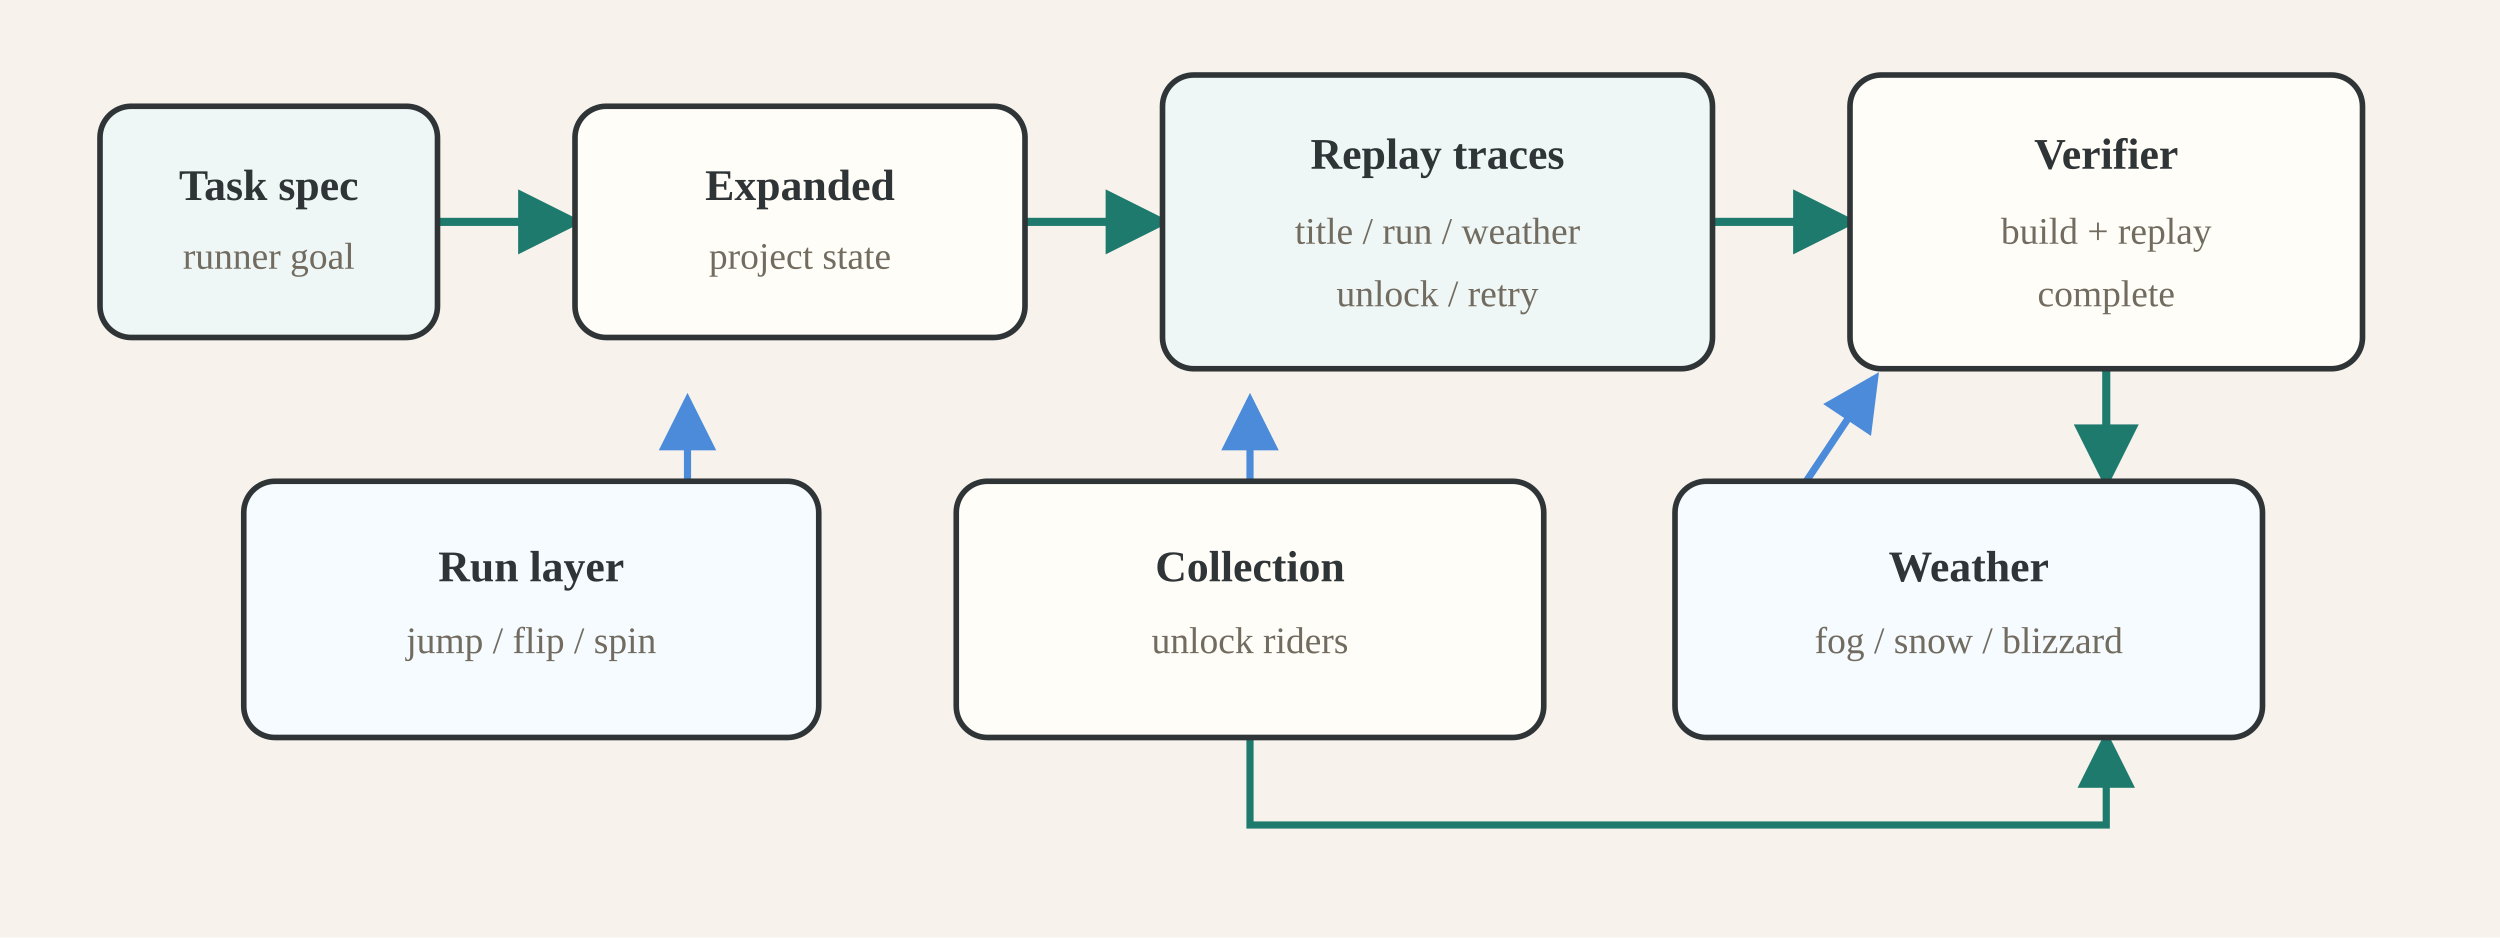
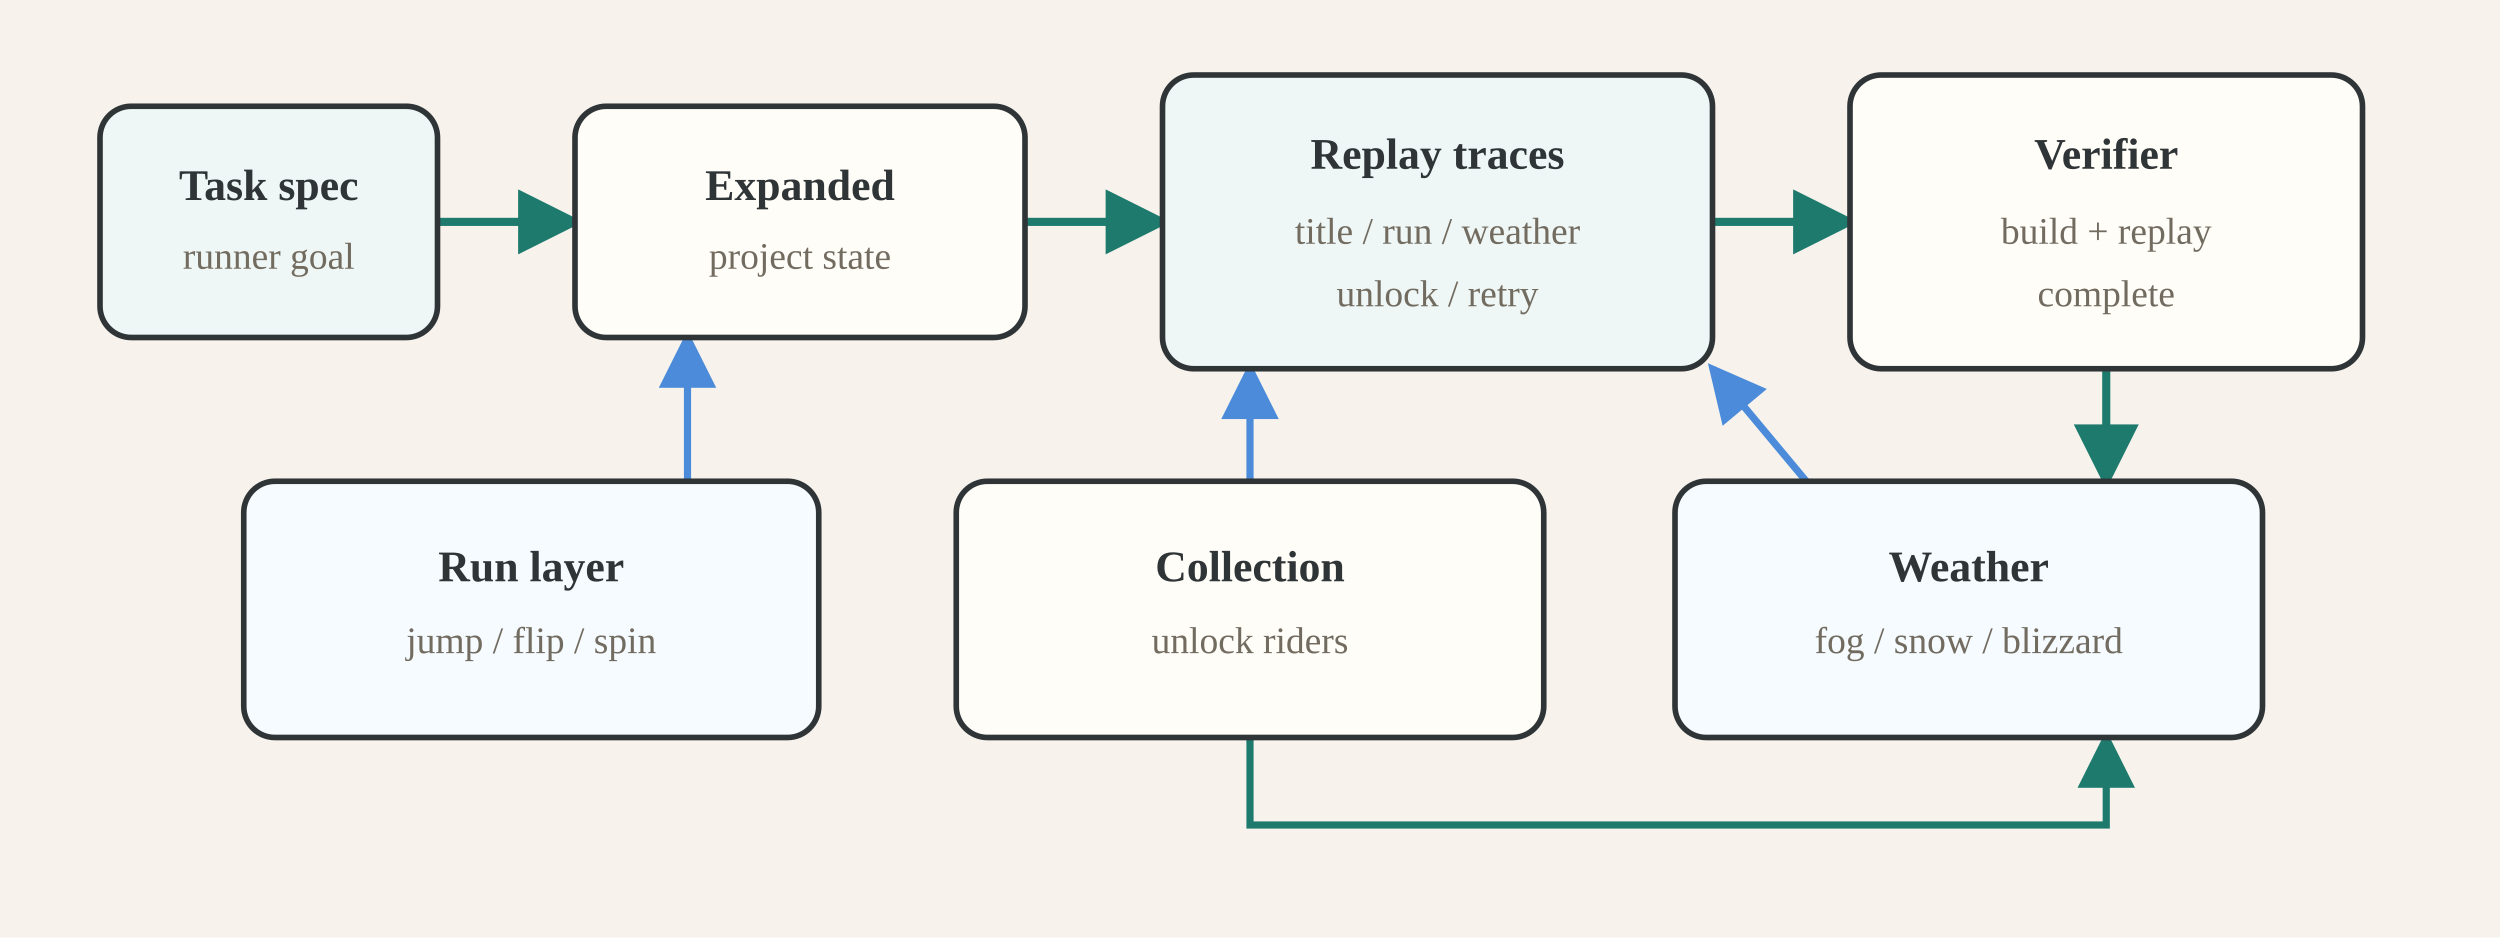
<svg xmlns="http://www.w3.org/2000/svg" width="800" height="300" viewBox="0 0 800 300" role="img" aria-label="Snow runner evolved harness control flow">
  <rect width="800" height="300" fill="#f7f3ec" />
  <defs>
    <marker id="arrow-new" markerWidth="8" markerHeight="8" refX="7" refY="4" orient="auto">
      <path d="M0,0 L8,4 L0,8 Z" fill="#1f7a6e" />
    </marker>
    <marker id="arrow-branch" markerWidth="8" markerHeight="8" refX="7" refY="4" orient="auto">
      <path d="M0,0 L8,4 L0,8 Z" fill="#4b8bda" />
    </marker>
  </defs>
  <path d="M140 71 L184 71" fill="none" stroke="#1f7a6e" stroke-width="2.6" marker-end="url(#arrow-new)" />
  <path d="M328 71 L372 71" fill="none" stroke="#1f7a6e" stroke-width="2.6" marker-end="url(#arrow-new)" />
  <path d="M548 71 L592 71" fill="none" stroke="#1f7a6e" stroke-width="2.6" marker-end="url(#arrow-new)" />
  <path d="M674 116 L674 154" fill="none" stroke="#1f7a6e" stroke-width="2.6" marker-end="url(#arrow-new)" />
-   <path d="M220 154 L220 128" fill="none" stroke="#4b8bda" stroke-width="2.3" marker-end="url(#arrow-branch)" />
-   <path d="M400 154 L400 128" fill="none" stroke="#4b8bda" stroke-width="2.3" marker-end="url(#arrow-branch)" />
-   <path d="M578 154 L600 121" fill="none" stroke="#4b8bda" stroke-width="2.3" marker-end="url(#arrow-branch)" />
+   <path d="M220 154 L220 108" fill="none" stroke="#4b8bda" stroke-width="2.3" marker-end="url(#arrow-branch)" />
+   <path d="M400 154 L400 118" fill="none" stroke="#4b8bda" stroke-width="2.3" marker-end="url(#arrow-branch)" />
+   <path d="M578 154 L548 118" fill="none" stroke="#4b8bda" stroke-width="2.3" marker-end="url(#arrow-branch)" />
  <path d="M400 236 L400 264 L674 264 L674 236" fill="none" stroke="#1f7a6e" stroke-width="2.3" marker-end="url(#arrow-new)" />
  <rect x="32" y="34" width="108" height="74" rx="10" fill="#eef7f5" stroke="#2f3437" stroke-width="1.8" />
  <text x="86" y="64" text-anchor="middle" font-size="14" font-weight="700" fill="#2f3437">Task spec</text>
  <text x="86" y="86" text-anchor="middle" font-size="12" fill="#726b60">runner goal</text>
  <rect x="184" y="34" width="144" height="74" rx="10" fill="#fffdf8" stroke="#2f3437" stroke-width="1.8" />
  <text x="256" y="64" text-anchor="middle" font-size="14" font-weight="700" fill="#2f3437">Expanded</text>
  <text x="256" y="86" text-anchor="middle" font-size="12" fill="#726b60">project state</text>
  <rect x="372" y="24" width="176" height="94" rx="10" fill="#eef7f5" stroke="#2f3437" stroke-width="1.8" />
  <text x="460" y="54" text-anchor="middle" font-size="14" font-weight="700" fill="#2f3437">Replay traces</text>
  <text x="460" y="78" text-anchor="middle" font-size="12" fill="#726b60">title / run / weather</text>
  <text x="460" y="98" text-anchor="middle" font-size="12" fill="#726b60">unlock / retry</text>
  <rect x="592" y="24" width="164" height="94" rx="10" fill="#fffdf8" stroke="#2f3437" stroke-width="1.8" />
  <text x="674" y="54" text-anchor="middle" font-size="14" font-weight="700" fill="#2f3437">Verifier</text>
  <text x="674" y="78" text-anchor="middle" font-size="12" fill="#726b60">build + replay</text>
  <text x="674" y="98" text-anchor="middle" font-size="12" fill="#726b60">complete</text>
  <rect x="78" y="154" width="184" height="82" rx="10" fill="#f5fbff" stroke="#2f3437" stroke-width="1.8" />
  <text x="170" y="186" text-anchor="middle" font-size="14" font-weight="700" fill="#2f3437">Run layer</text>
  <text x="170" y="209" text-anchor="middle" font-size="12" fill="#726b60">jump / flip / spin</text>
  <rect x="306" y="154" width="188" height="82" rx="10" fill="#fffdf8" stroke="#2f3437" stroke-width="1.8" />
  <text x="400" y="186" text-anchor="middle" font-size="14" font-weight="700" fill="#2f3437">Collection</text>
  <text x="400" y="209" text-anchor="middle" font-size="12" fill="#726b60">unlock riders</text>
  <rect x="536" y="154" width="188" height="82" rx="10" fill="#f5fbff" stroke="#2f3437" stroke-width="1.8" />
  <text x="630" y="186" text-anchor="middle" font-size="14" font-weight="700" fill="#2f3437">Weather</text>
  <text x="630" y="209" text-anchor="middle" font-size="12" fill="#726b60">fog / snow / blizzard</text>
</svg>
